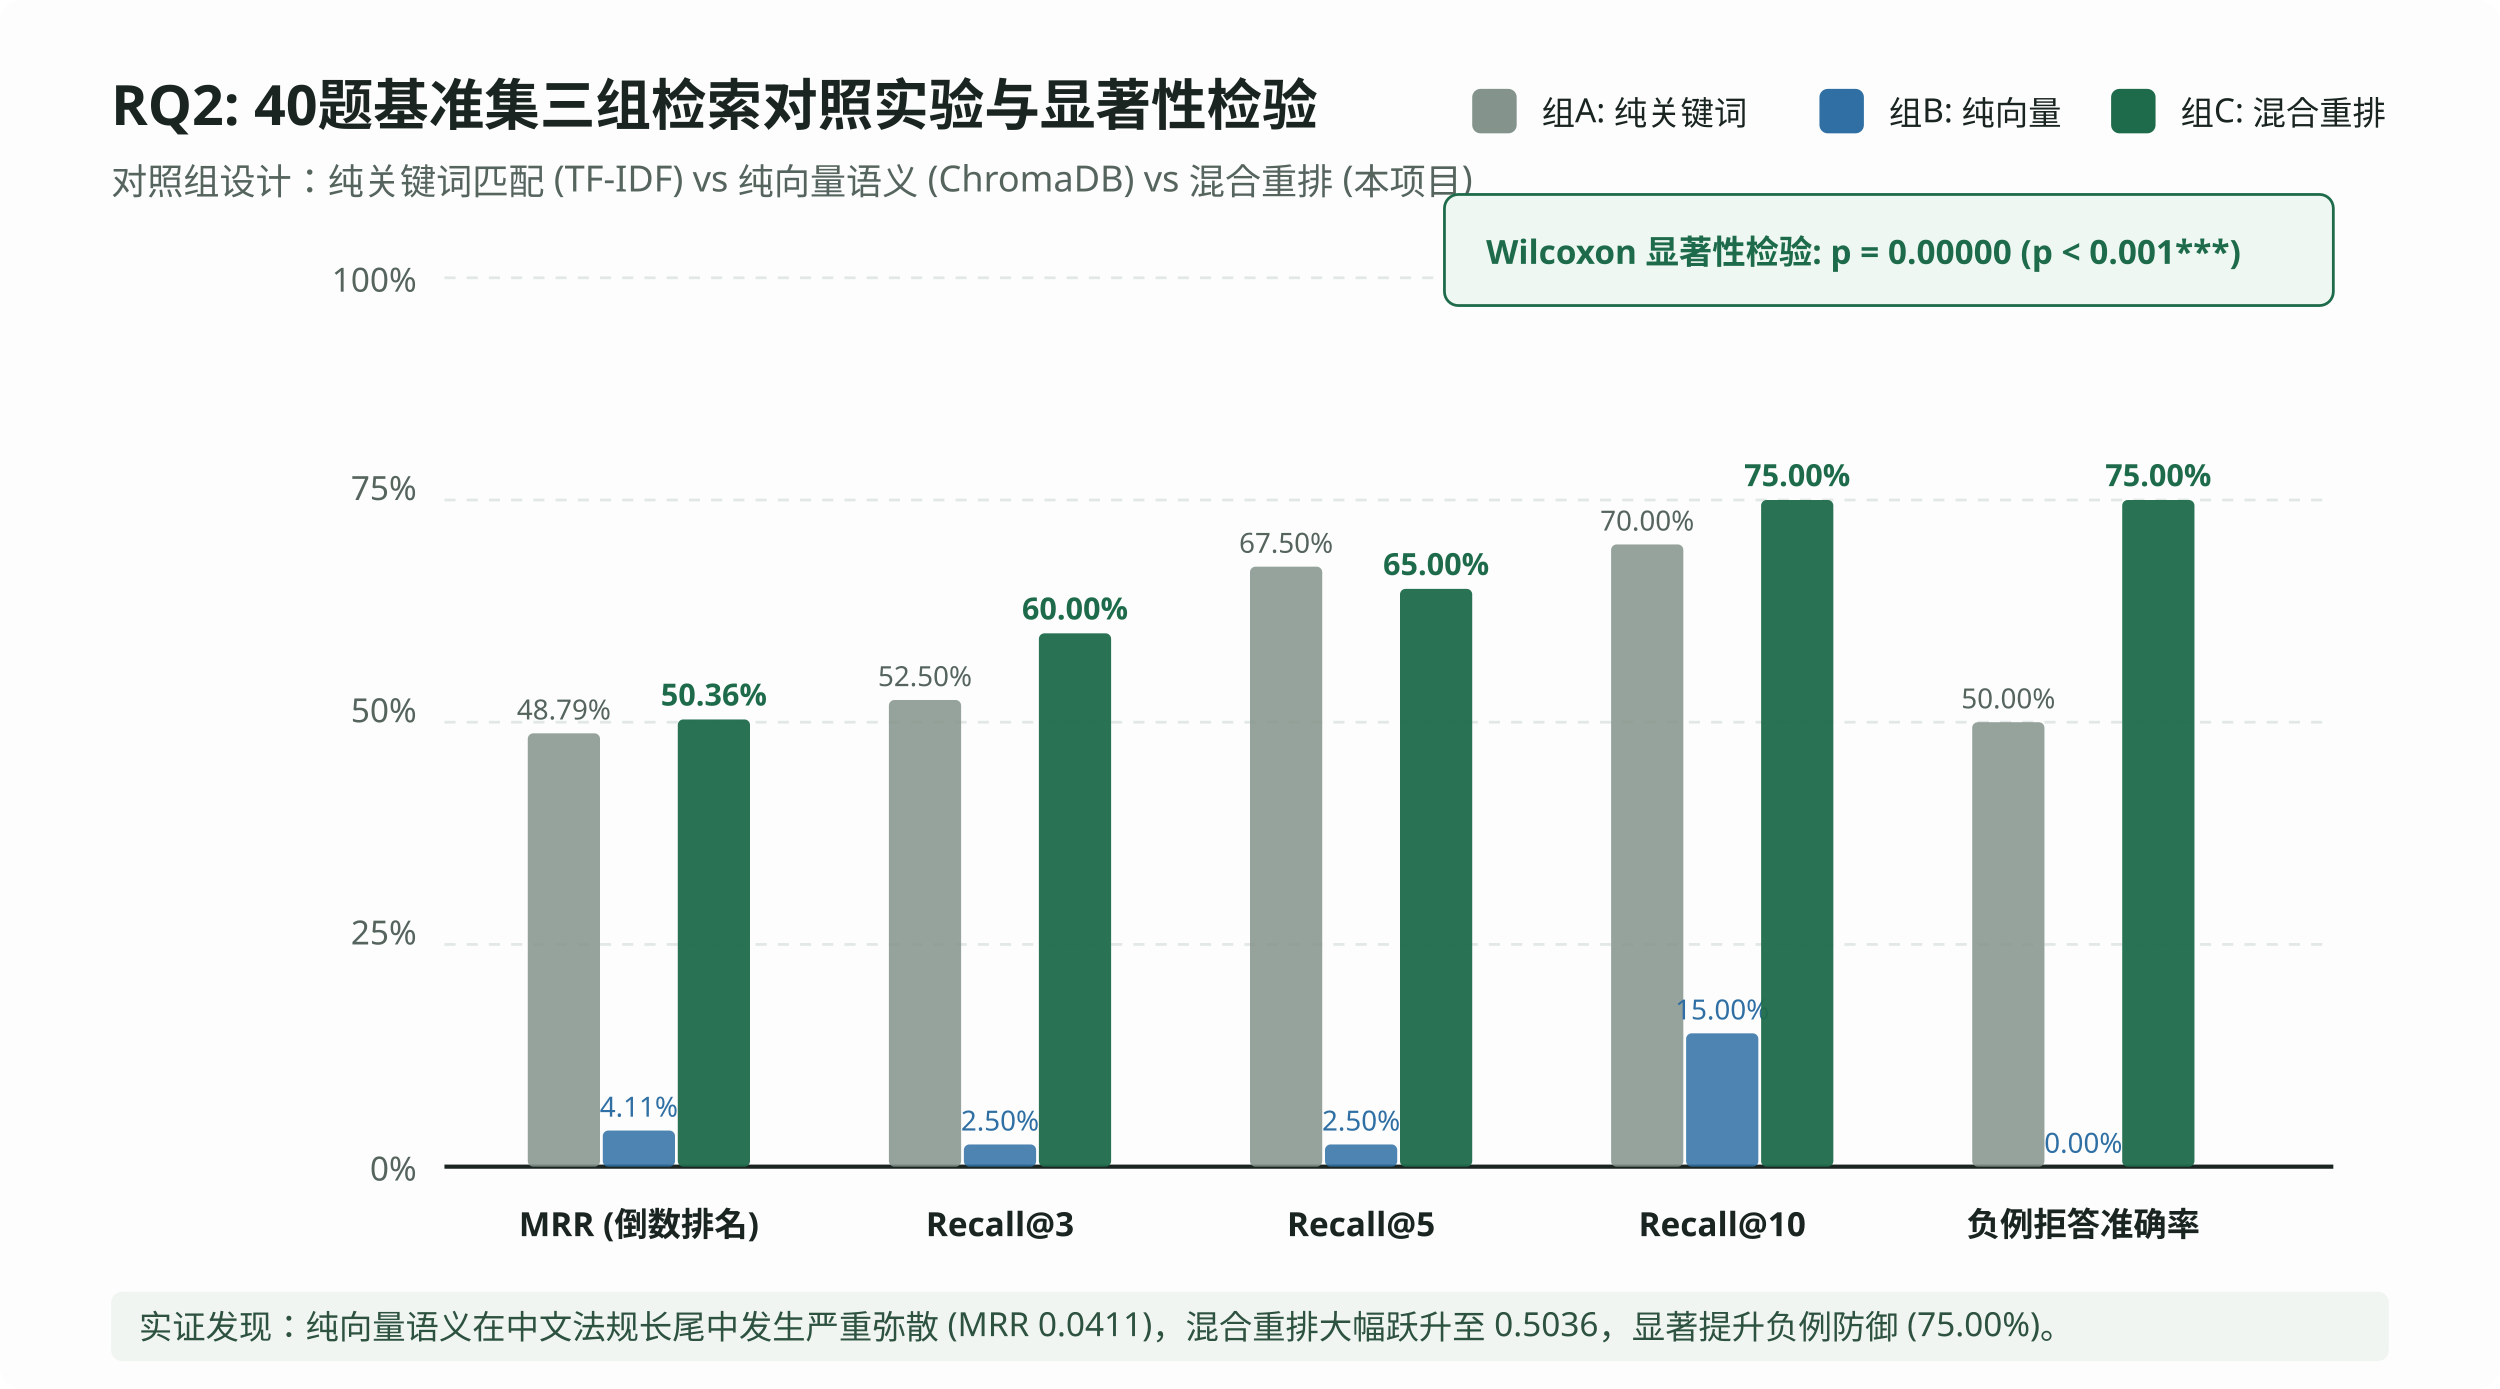
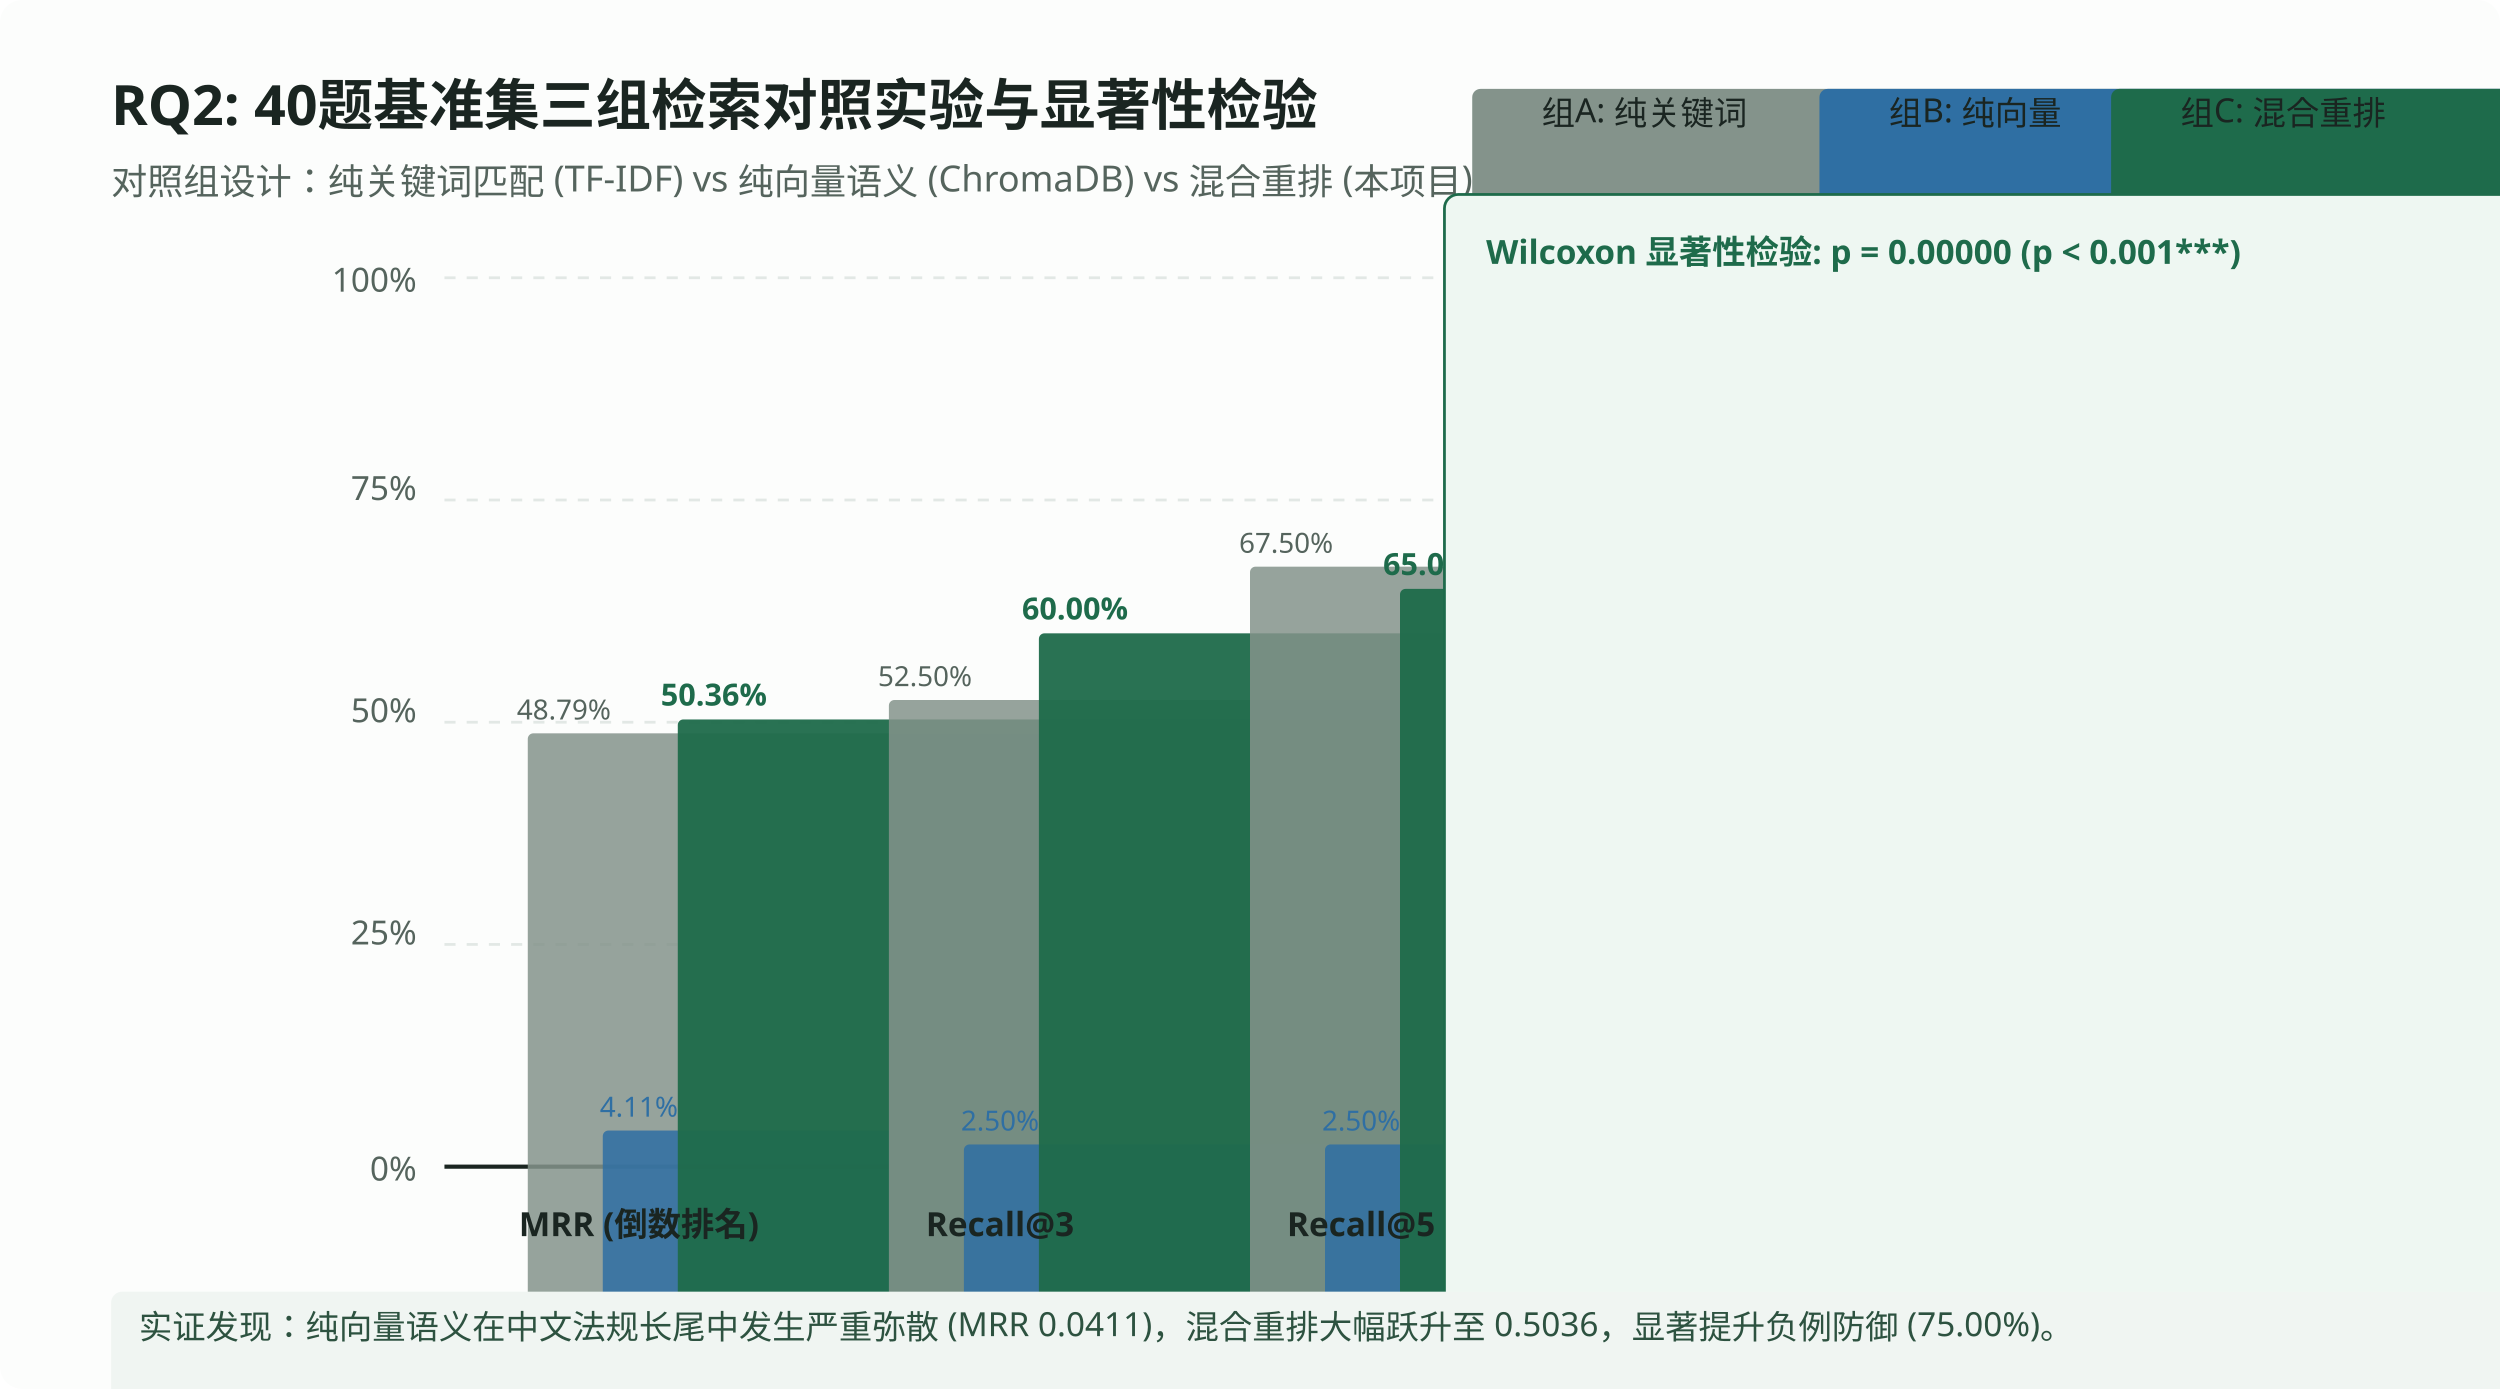
- <svg xmlns="http://www.w3.org/2000/svg" viewBox="0 0 900 500" width="100%" height="100%" style="background:#ffffff; font-family:'Segoe UI', 'PingFang SC', 'Microsoft YaHei', sans-serif;">
+ <svg xmlns="http://www.w3.org/2000/svg" viewBox="0 0 900 500" width="900" height="500" style="background:#ffffff; font-family:'Segoe UI', 'PingFang SC', 'Microsoft YaHei', sans-serif;">
  <rect width="900" height="500" fill="#fcfdfc" rx="8" />
  <text x="40" y="45" font-size="20" font-weight="bold" fill="#1a2521">RQ2: 40题基准集三组检索对照实验与显著性检验</text>
  <text x="40" y="70" font-size="13" fill="#55645d">对照组设计：纯关键词匹配 (TF-IDF) vs 纯向量语义 (ChromaDB) vs 混合重排 (本项目)</text>
-   <rect x="530" y="32" width="16" height="16" fill="#84938b" rx="3" />
+   <rect x="530" y="32" width="900" height="500" fill="#84938b" rx="3" />
  <text x="555" y="45" font-size="12" fill="#1a2521">组A: 纯关键词</text>
-   <rect x="655" y="32" width="16" height="16" fill="#2f6fa3" rx="3" />
+   <rect x="655" y="32" width="900" height="500" fill="#2f6fa3" rx="3" />
  <text x="680" y="45" font-size="12" fill="#1a2521">组B: 纯向量</text>
-   <rect x="760" y="32" width="16" height="16" fill="#1e6b4b" rx="3" />
+   <rect x="760" y="32" width="900" height="500" fill="#1e6b4b" rx="3" />
  <text x="785" y="45" font-size="12" fill="#1a2521">组C: 混合重排</text>
  <line x1="160" y1="100" x2="840" y2="100" stroke="#e2e8e5" stroke-dasharray="4" />
  <line x1="160" y1="180" x2="840" y2="180" stroke="#e2e8e5" stroke-dasharray="4" />
  <line x1="160" y1="260" x2="840" y2="260" stroke="#e2e8e5" stroke-dasharray="4" />
  <line x1="160" y1="340" x2="840" y2="340" stroke="#e2e8e5" stroke-dasharray="4" />
  <line x1="160" y1="420" x2="840" y2="420" stroke="#1a2521" stroke-width="1.5" />
  <text x="150" y="105" font-size="12" fill="#55645d" text-anchor="end">100%</text>
  <text x="150" y="180" font-size="12" fill="#55645d" text-anchor="end">75%</text>
  <text x="150" y="260" font-size="12" fill="#55645d" text-anchor="end">50%</text>
  <text x="150" y="340" font-size="12" fill="#55645d" text-anchor="end">25%</text>
  <text x="150" y="425" font-size="12" fill="#55645d" text-anchor="end">0%</text>
-   <rect x="190" y="264" width="26" height="156" fill="#84938b" rx="2" opacity="0.85" />
+   <rect x="190" y="264" width="900" height="500" fill="#84938b" rx="2" opacity="0.85" />
  <text x="203" y="259" font-size="10" fill="#55645d" text-anchor="middle">48.79%</text>
-   <rect x="217" y="407" width="26" height="13" fill="#2f6fa3" rx="2" opacity="0.85" />
+   <rect x="217" y="407" width="900" height="500" fill="#2f6fa3" rx="2" opacity="0.85" />
  <text x="230" y="402" font-size="10" fill="#2f6fa3" text-anchor="middle">4.11%</text>
-   <rect x="244" y="259" width="26" height="161" fill="#1e6b4b" rx="2" opacity="0.95" />
+   <rect x="244" y="259" width="900" height="500" fill="#1e6b4b" rx="2" opacity="0.95" />
  <text x="257" y="254" font-size="11" font-weight="bold" fill="#1e6b4b" text-anchor="middle">50.36%</text>
  <text x="230" y="445" font-size="12" font-weight="600" fill="#1a2521" text-anchor="middle">MRR (倒数排名)</text>
-   <rect x="320" y="252" width="26" height="168" fill="#84938b" rx="2" opacity="0.85" />
+   <rect x="320" y="252" width="900" height="500" fill="#84938b" rx="2" opacity="0.85" />
  <text x="333" y="247" font-size="10" fill="#55645d" text-anchor="middle">52.50%</text>
-   <rect x="347" y="412" width="26" height="8" fill="#2f6fa3" rx="2" opacity="0.85" />
+   <rect x="347" y="412" width="900" height="500" fill="#2f6fa3" rx="2" opacity="0.85" />
  <text x="360" y="407" font-size="10" fill="#2f6fa3" text-anchor="middle">2.50%</text>
-   <rect x="374" y="228" width="26" height="192" fill="#1e6b4b" rx="2" opacity="0.95" />
+   <rect x="374" y="228" width="900" height="500" fill="#1e6b4b" rx="2" opacity="0.95" />
  <text x="387" y="223" font-size="11" font-weight="bold" fill="#1e6b4b" text-anchor="middle">60.00%</text>
  <text x="360" y="445" font-size="12" font-weight="600" fill="#1a2521" text-anchor="middle">Recall@3</text>
-   <rect x="450" y="204" width="26" height="216" fill="#84938b" rx="2" opacity="0.85" />
+   <rect x="450" y="204" width="900" height="500" fill="#84938b" rx="2" opacity="0.85" />
  <text x="463" y="199" font-size="10" fill="#55645d" text-anchor="middle">67.50%</text>
-   <rect x="477" y="412" width="26" height="8" fill="#2f6fa3" rx="2" opacity="0.85" />
+   <rect x="477" y="412" width="900" height="500" fill="#2f6fa3" rx="2" opacity="0.85" />
  <text x="490" y="407" font-size="10" fill="#2f6fa3" text-anchor="middle">2.50%</text>
-   <rect x="504" y="212" width="26" height="208" fill="#1e6b4b" rx="2" opacity="0.95" />
+   <rect x="504" y="212" width="900" height="500" fill="#1e6b4b" rx="2" opacity="0.95" />
  <text x="517" y="207" font-size="11" font-weight="bold" fill="#1e6b4b" text-anchor="middle">65.00%</text>
  <text x="490" y="445" font-size="12" font-weight="600" fill="#1a2521" text-anchor="middle">Recall@5</text>
-   <rect x="580" y="196" width="26" height="224" fill="#84938b" rx="2" opacity="0.85" />
+   <rect x="580" y="196" width="900" height="500" fill="#84938b" rx="2" opacity="0.85" />
  <text x="593" y="191" font-size="10" fill="#55645d" text-anchor="middle">70.00%</text>
-   <rect x="607" y="372" width="26" height="48" fill="#2f6fa3" rx="2" opacity="0.85" />
+   <rect x="607" y="372" width="900" height="500" fill="#2f6fa3" rx="2" opacity="0.85" />
  <text x="620" y="367" font-size="10" fill="#2f6fa3" text-anchor="middle">15.00%</text>
-   <rect x="634" y="180" width="26" height="240" fill="#1e6b4b" rx="2" opacity="0.95" />
+   <rect x="634" y="180" width="900" height="500" fill="#1e6b4b" rx="2" opacity="0.95" />
  <text x="647" y="175" font-size="11" font-weight="bold" fill="#1e6b4b" text-anchor="middle">75.00%</text>
  <text x="620" y="445" font-size="12" font-weight="600" fill="#1a2521" text-anchor="middle">Recall@10</text>
-   <rect x="710" y="260" width="26" height="160" fill="#84938b" rx="2" opacity="0.85" />
+   <rect x="710" y="260" width="900" height="500" fill="#84938b" rx="2" opacity="0.85" />
  <text x="723" y="255" font-size="10" fill="#55645d" text-anchor="middle">50.00%</text>
-   <rect x="737" y="420" width="26" height="0" fill="#2f6fa3" rx="2" opacity="0.85" />
+   <rect x="737" y="420" width="900" height="500" fill="#2f6fa3" rx="2" opacity="0.85" />
  <text x="750" y="415" font-size="10" fill="#2f6fa3" text-anchor="middle">0.00%</text>
-   <rect x="764" y="180" width="26" height="240" fill="#1e6b4b" rx="2" opacity="0.95" />
+   <rect x="764" y="180" width="900" height="500" fill="#1e6b4b" rx="2" opacity="0.95" />
  <text x="777" y="175" font-size="11" font-weight="bold" fill="#1e6b4b" text-anchor="middle">75.00%</text>
  <text x="750" y="445" font-size="12" font-weight="600" fill="#1a2521" text-anchor="middle">负例拒答准确率</text>
-   <rect x="520" y="70" width="320" height="40" fill="#eef7f2" stroke="#1e6b4b" rx="5" />
+   <rect x="520" y="70" width="900" height="500" fill="#eef7f2" stroke="#1e6b4b" rx="5" />
  <text x="535" y="95" font-size="12" font-weight="bold" fill="#1e6b4b">Wilcoxon 显著性检验: p = 0.00000 (p &lt; 0.001***)</text>
-   <rect x="40" y="465" width="820" height="25" fill="#f0f5f2" rx="4" />
+   <rect x="40" y="465" width="900" height="500" fill="#f0f5f2" rx="4" />
  <text x="50" y="482" font-size="12" fill="#2d5240">实证发现：纯向量语义在中文法规长尾中发生严重弥散 (MRR 0.0411)，混合重排大幅跃升至 0.5036，显著提升负例防御 (75.00%)。</text>
</svg>
